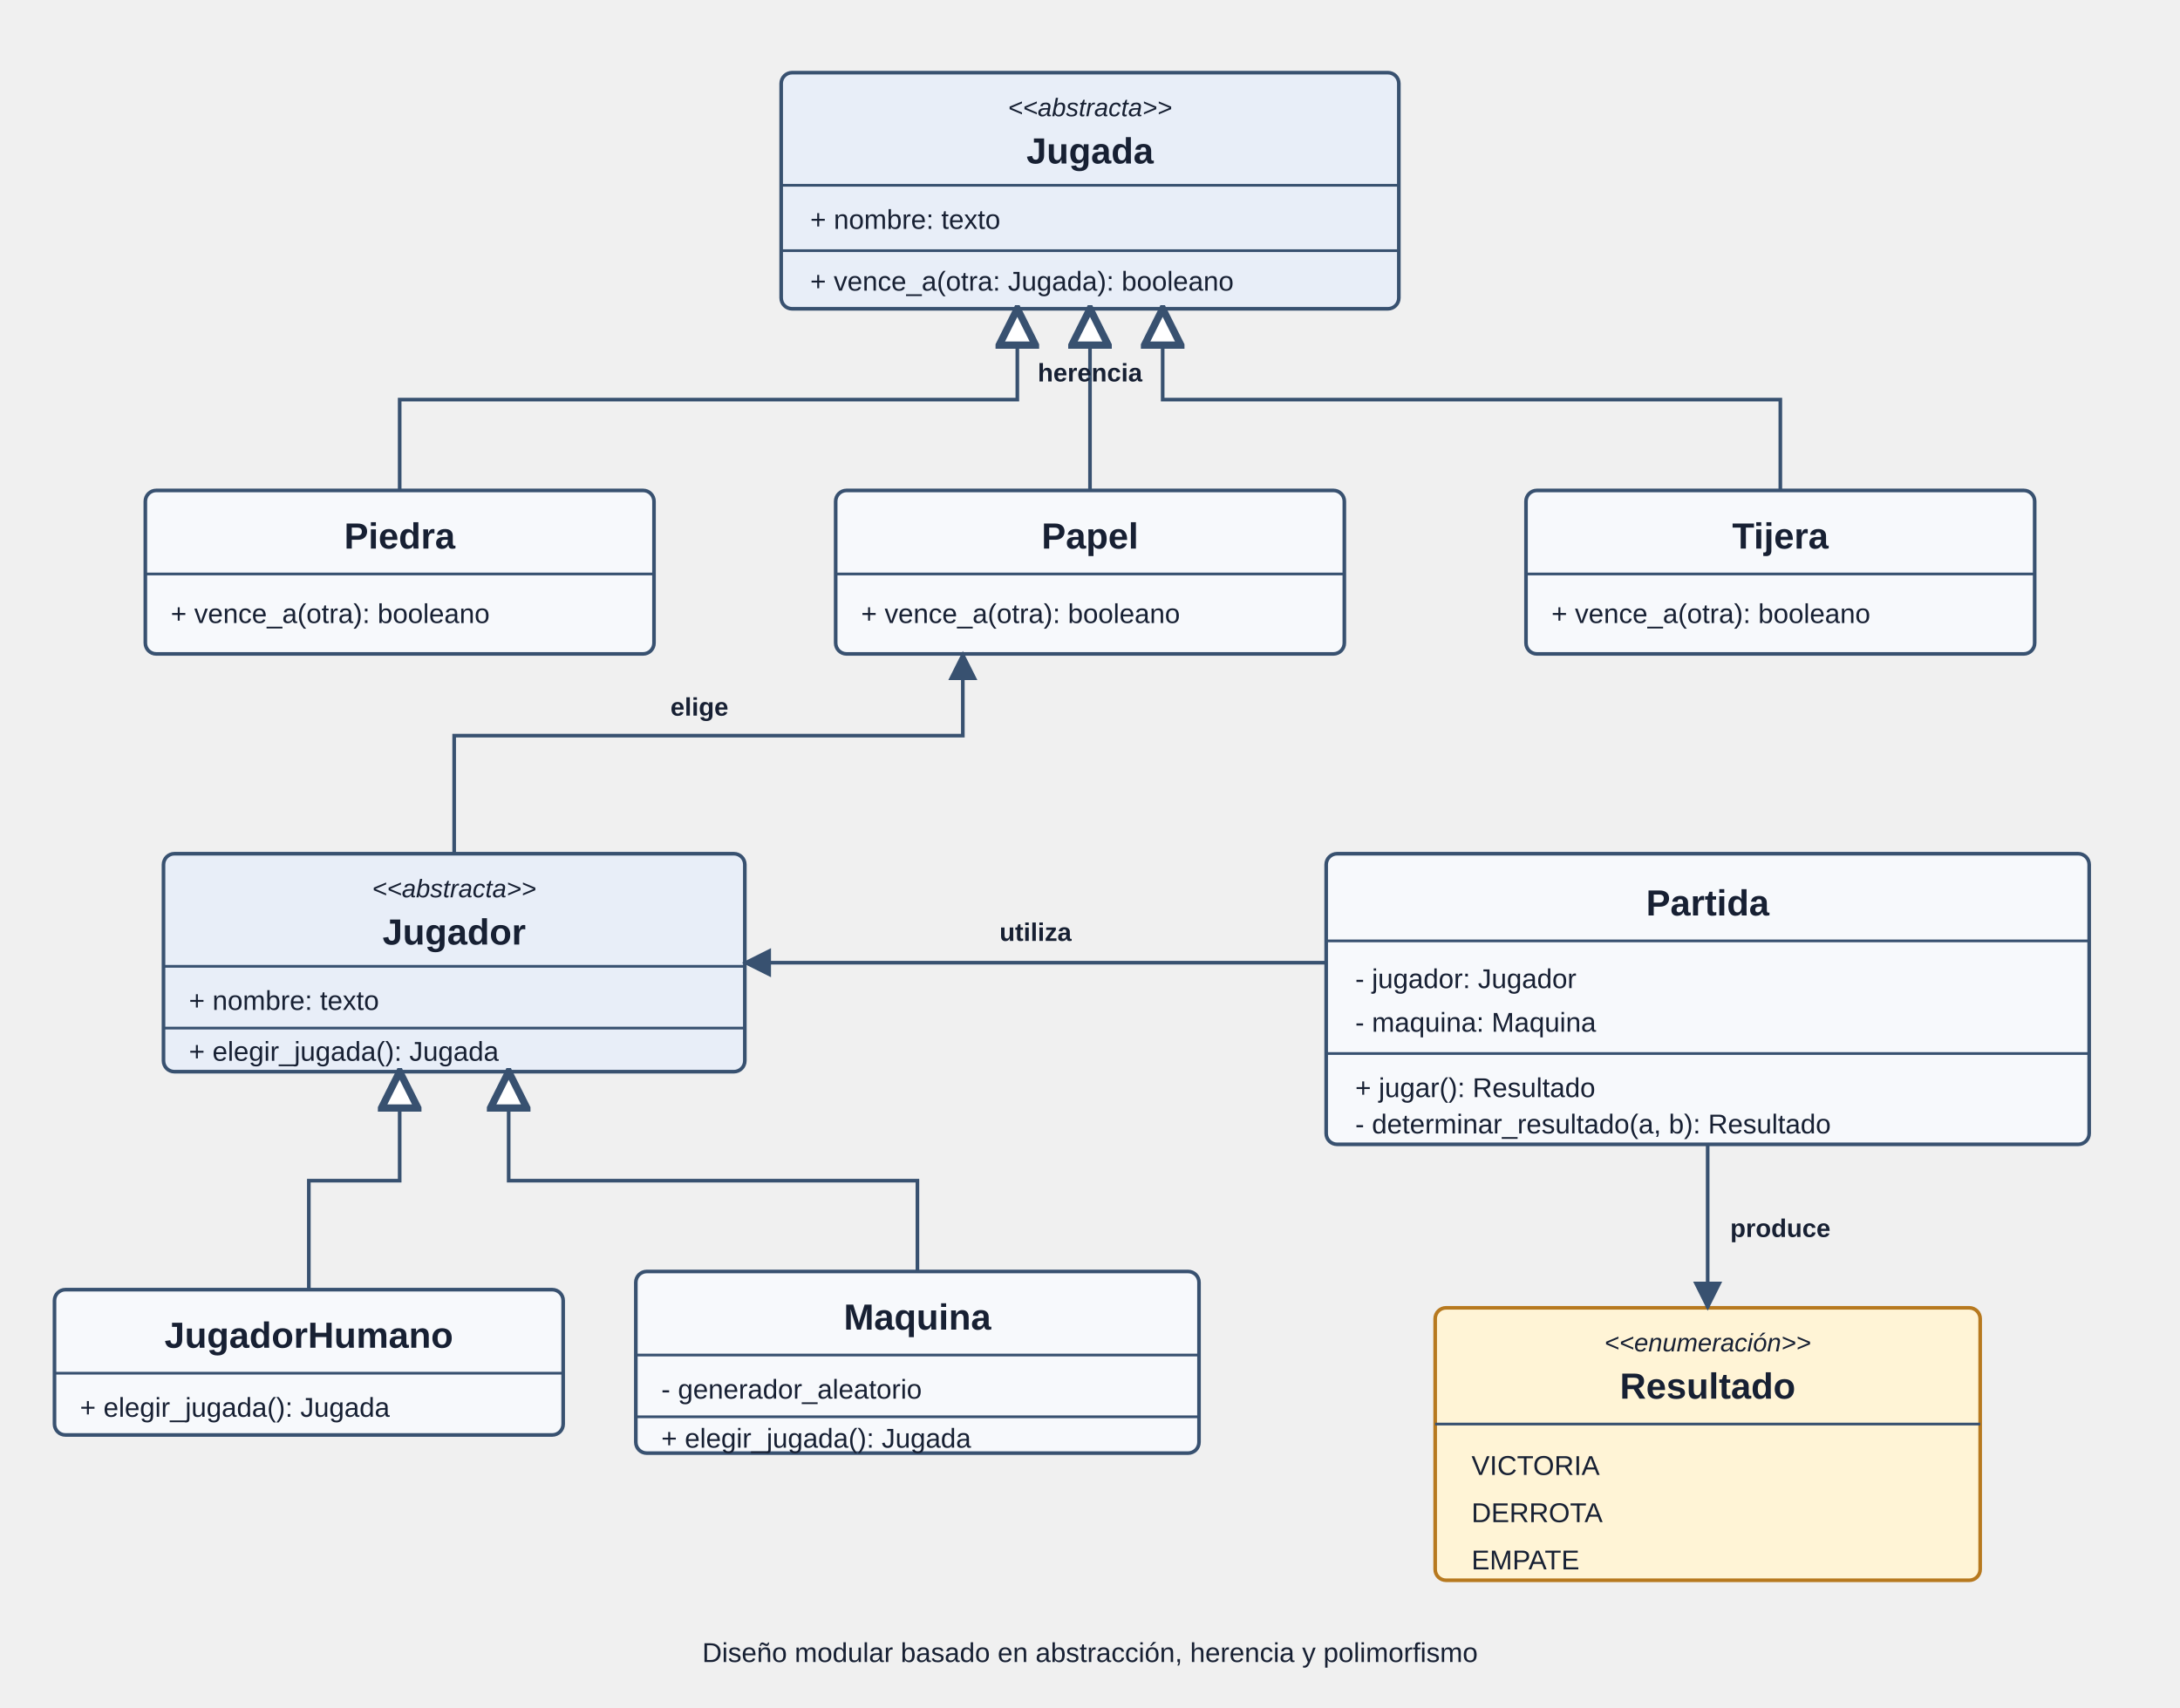
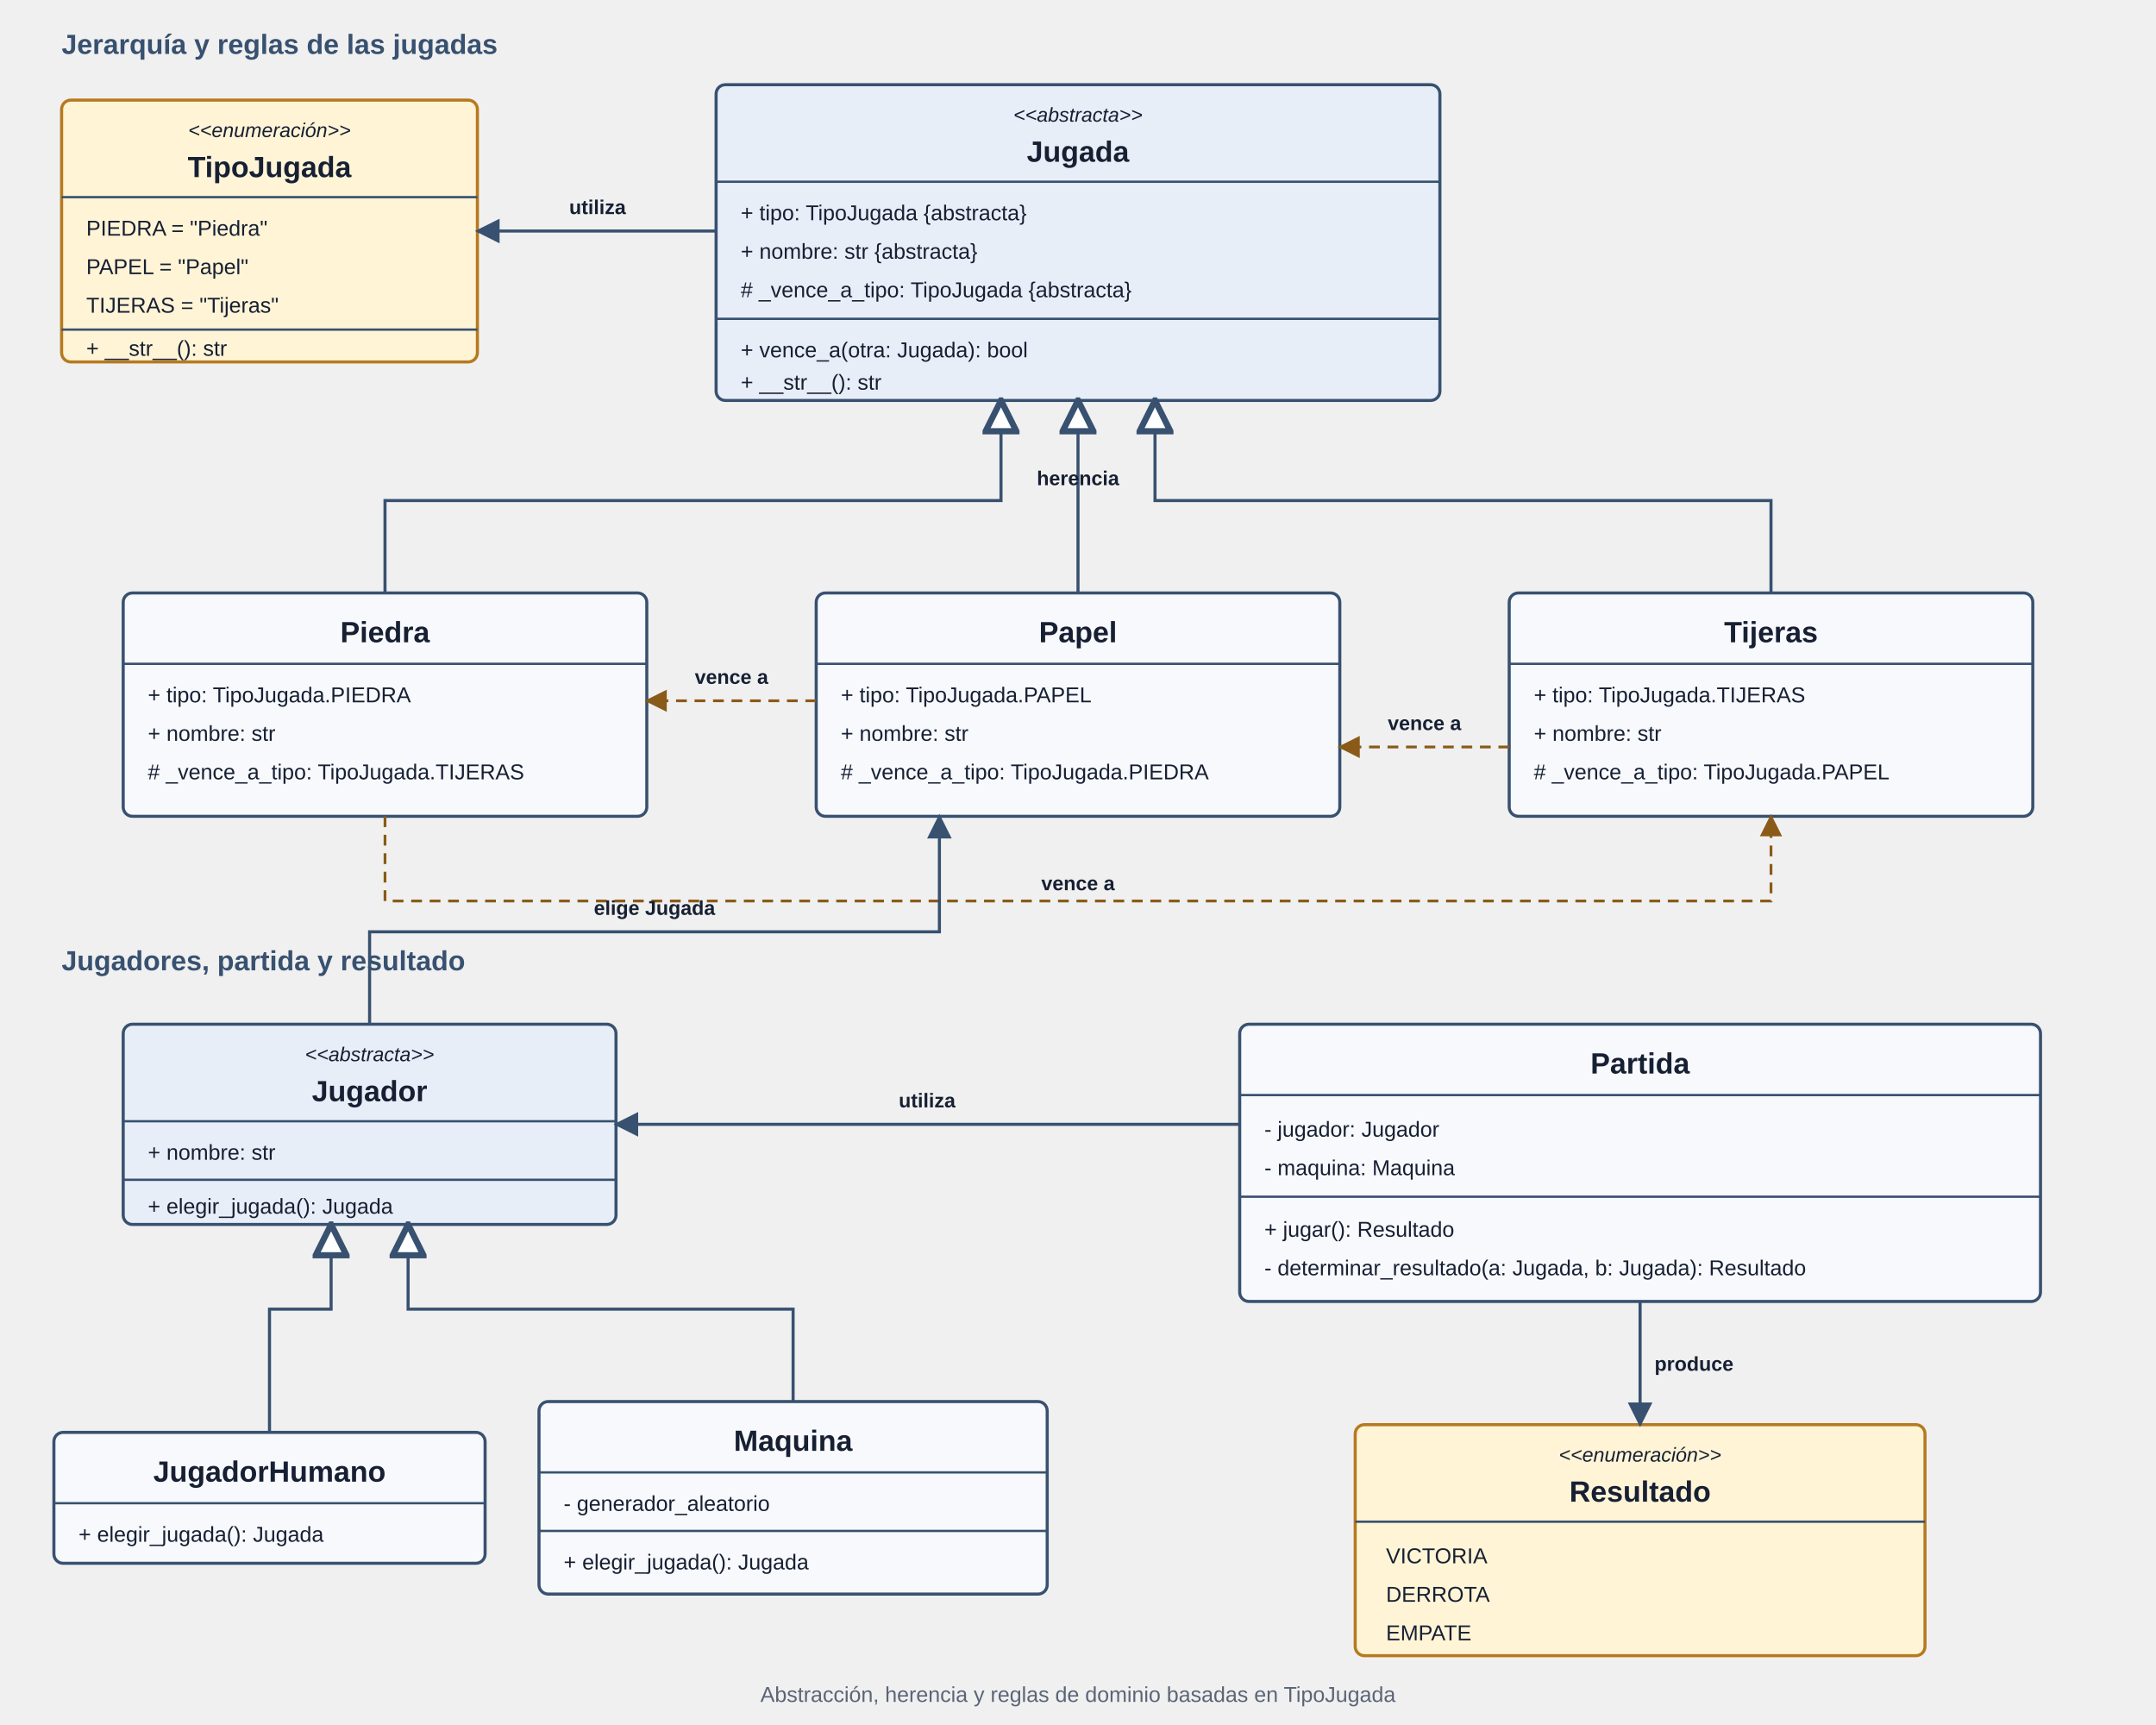
- <svg xmlns="http://www.w3.org/2000/svg" width="1200" height="940" viewBox="0 0 1200 940" role="img" aria-labelledby="title desc">
+ <svg xmlns="http://www.w3.org/2000/svg" width="1400" height="1120" viewBox="0 0 1400 1120" role="img" aria-labelledby="title desc">
  <defs>
    <style>
      text { font-family: Arial, sans-serif; fill: #172033; }
      .box { fill: #f7f9fc; stroke: #385170; stroke-width: 2; }
      .abstract { fill: #e8eef8; stroke: #385170; stroke-width: 2; }
      .enum { fill: #fff4d6; stroke: #b7791f; stroke-width: 2; }
-       .name { font-size: 20px; font-weight: 700; text-anchor: middle; }
-       .stereotype { font-size: 14px; font-style: italic; text-anchor: middle; }
-       .member { font-size: 15px; }
+       .name { font-size: 19px; font-weight: 700; text-anchor: middle; }
+       .stereotype { font-size: 13px; font-style: italic; text-anchor: middle; }
+       .member { font-size: 14px; }
      .divider { stroke: #385170; stroke-width: 1.5; }
      .relation { fill: none; stroke: #385170; stroke-width: 2; }
+       .rule { fill: none; stroke: #8a5a18; stroke-width: 1.8; stroke-dasharray: 7 5; }
      .inheritance { fill: #fff; stroke: #385170; stroke-width: 2; }
-       .label { font-size: 14px; font-weight: 700; text-anchor: middle; }
+       .label { font-size: 13px; font-weight: 700; text-anchor: middle; }
+       .section { font-size: 18px; font-weight: 700; fill: #385170; }
+       .footnote { font-size: 14px; text-anchor: middle; fill: #5b6577; }
    </style>
    <marker id="inherit" viewBox="0 0 12 12" refX="11" refY="6" markerWidth="12" markerHeight="12" orient="auto">
      <path class="inheritance" d="M1,1 L11,6 L1,11 Z" />
    </marker>
    <marker id="arrow" viewBox="0 0 10 10" refX="9" refY="5" markerWidth="8" markerHeight="8" orient="auto">
      <path d="M0,0 L10,5 L0,10 Z" fill="#385170" />
    </marker>
+     <marker id="rule-arrow" viewBox="0 0 10 10" refX="9" refY="5" markerWidth="8" markerHeight="8" orient="auto">
+       <path d="M0,0 L10,5 L0,10 Z" fill="#8a5a18" />
+     </marker>
  </defs>
+   <text class="section" x="40" y="35">Jerarquía y reglas de las jugadas</text>
  <g>
-     <rect class="abstract" x="430" y="40" width="340" height="130" rx="6" />
-     <text class="stereotype" x="600" y="64">&lt;&lt;abstracta&gt;&gt;</text>
-     <text class="name" x="600" y="90">Jugada</text>
-     <line class="divider" x1="430" y1="102" x2="770" y2="102" />
-     <text class="member" x="446" y="126">+ nombre: texto</text>
-     <line class="divider" x1="430" y1="138" x2="770" y2="138" />
-     <text class="member" x="446" y="160">+ vence_a(otra: Jugada): booleano</text>
+     <rect class="enum" x="40" y="65" width="270" height="170" rx="6" />
+     <text class="stereotype" x="175" y="89">&lt;&lt;enumeración&gt;&gt;</text>
+     <text class="name" x="175" y="115">TipoJugada</text>
+     <line class="divider" x1="40" y1="128" x2="310" y2="128" />
+     <text class="member" x="56" y="153">PIEDRA = "Piedra"</text>
+     <text class="member" x="56" y="178">PAPEL = "Papel"</text>
+     <text class="member" x="56" y="203">TIJERAS = "Tijeras"</text>
+     <line class="divider" x1="40" y1="214" x2="310" y2="214" />
+     <text class="member" x="56" y="231">+ __str__(): str</text>
  </g>
  <g>
-     <rect class="box" x="80" y="270" width="280" height="90" rx="6" />
-     <text class="name" x="220" y="302">Piedra</text>
-     <line class="divider" x1="80" y1="316" x2="360" y2="316" />
-     <text class="member" x="94" y="343">+ vence_a(otra): booleano</text>
+     <rect class="abstract" x="465" y="55" width="470" height="205" rx="6" />
+     <text class="stereotype" x="700" y="79">&lt;&lt;abstracta&gt;&gt;</text>
+     <text class="name" x="700" y="105">Jugada</text>
+     <line class="divider" x1="465" y1="118" x2="935" y2="118" />
+     <text class="member" x="481" y="143">+ tipo: TipoJugada {abstracta}</text>
+     <text class="member" x="481" y="168">+ nombre: str {abstracta}</text>
+     <text class="member" x="481" y="193"># _vence_a_tipo: TipoJugada {abstracta}</text>
+     <line class="divider" x1="465" y1="207" x2="935" y2="207" />
+     <text class="member" x="481" y="232">+ vence_a(otra: Jugada): bool</text>
+     <text class="member" x="481" y="253">+ __str__(): str</text>
+   </g>
+   <path class="relation" marker-end="url(#arrow)" d="M465 150 H310" />
+   <text class="label" x="388" y="139">utiliza</text>
+   <g>
+     <rect class="box" x="80" y="385" width="340" height="145" rx="6" />
+     <text class="name" x="250" y="417">Piedra</text>
+     <line class="divider" x1="80" y1="431" x2="420" y2="431" />
+     <text class="member" x="96" y="456">+ tipo: TipoJugada.PIEDRA</text>
+     <text class="member" x="96" y="481">+ nombre: str</text>
+     <text class="member" x="96" y="506"># _vence_a_tipo: TipoJugada.TIJERAS</text>
  </g>
  <g>
-     <rect class="box" x="460" y="270" width="280" height="90" rx="6" />
-     <text class="name" x="600" y="302">Papel</text>
-     <line class="divider" x1="460" y1="316" x2="740" y2="316" />
-     <text class="member" x="474" y="343">+ vence_a(otra): booleano</text>
+     <rect class="box" x="530" y="385" width="340" height="145" rx="6" />
+     <text class="name" x="700" y="417">Papel</text>
+     <line class="divider" x1="530" y1="431" x2="870" y2="431" />
+     <text class="member" x="546" y="456">+ tipo: TipoJugada.PAPEL</text>
+     <text class="member" x="546" y="481">+ nombre: str</text>
+     <text class="member" x="546" y="506"># _vence_a_tipo: TipoJugada.PIEDRA</text>
  </g>
  <g>
-     <rect class="box" x="840" y="270" width="280" height="90" rx="6" />
-     <text class="name" x="980" y="302">Tijera</text>
-     <line class="divider" x1="840" y1="316" x2="1120" y2="316" />
-     <text class="member" x="854" y="343">+ vence_a(otra): booleano</text>
+     <rect class="box" x="980" y="385" width="340" height="145" rx="6" />
+     <text class="name" x="1150" y="417">Tijeras</text>
+     <line class="divider" x1="980" y1="431" x2="1320" y2="431" />
+     <text class="member" x="996" y="456">+ tipo: TipoJugada.TIJERAS</text>
+     <text class="member" x="996" y="481">+ nombre: str</text>
+     <text class="member" x="996" y="506"># _vence_a_tipo: TipoJugada.PAPEL</text>
  </g>
-   <path class="relation" marker-end="url(#inherit)" d="M220 270 V220 H560 V170" />
-   <path class="relation" marker-end="url(#inherit)" d="M600 270 V170" />
-   <path class="relation" marker-end="url(#inherit)" d="M980 270 V220 H640 V170" />
-   <text class="label" x="600" y="210">herencia</text>
+   <path class="relation" marker-end="url(#inherit)" d="M250 385 V325 H650 V260" />
+   <path class="relation" marker-end="url(#inherit)" d="M700 385 V260" />
+   <path class="relation" marker-end="url(#inherit)" d="M1150 385 V325 H750 V260" />
+   <text class="label" x="700" y="315">herencia</text>
+   <path class="rule" marker-end="url(#rule-arrow)" d="M250 530 V585 H1150 V530" />
+   <text class="label" x="700" y="578">vence a</text>
+   <path class="rule" marker-end="url(#rule-arrow)" d="M530 455 H420" />
+   <text class="label" x="475" y="444">vence a</text>
+   <path class="rule" marker-end="url(#rule-arrow)" d="M980 485 H870" />
+   <text class="label" x="925" y="474">vence a</text>
+   <text class="section" x="40" y="630">Jugadores, partida y resultado</text>
  <g>
-     <rect class="abstract" x="90" y="470" width="320" height="120" rx="6" />
-     <text class="stereotype" x="250" y="494">&lt;&lt;abstracta&gt;&gt;</text>
-     <text class="name" x="250" y="520">Jugador</text>
-     <line class="divider" x1="90" y1="532" x2="410" y2="532" />
-     <text class="member" x="104" y="556">+ nombre: texto</text>
-     <line class="divider" x1="90" y1="566" x2="410" y2="566" />
-     <text class="member" x="104" y="584">+ elegir_jugada(): Jugada</text>
+     <rect class="abstract" x="80" y="665" width="320" height="130" rx="6" />
+     <text class="stereotype" x="240" y="689">&lt;&lt;abstracta&gt;&gt;</text>
+     <text class="name" x="240" y="715">Jugador</text>
+     <line class="divider" x1="80" y1="728" x2="400" y2="728" />
+     <text class="member" x="96" y="753">+ nombre: str</text>
+     <line class="divider" x1="80" y1="766" x2="400" y2="766" />
+     <text class="member" x="96" y="788">+ elegir_jugada(): Jugada</text>
  </g>
  <g>
-     <rect class="box" x="30" y="710" width="280" height="80" rx="6" />
-     <text class="name" x="170" y="742">JugadorHumano</text>
-     <line class="divider" x1="30" y1="756" x2="310" y2="756" />
-     <text class="member" x="44" y="780">+ elegir_jugada(): Jugada</text>
+     <rect class="box" x="35" y="930" width="280" height="85" rx="6" />
+     <text class="name" x="175" y="962">JugadorHumano</text>
+     <line class="divider" x1="35" y1="976" x2="315" y2="976" />
+     <text class="member" x="51" y="1001">+ elegir_jugada(): Jugada</text>
  </g>
  <g>
-     <rect class="box" x="350" y="700" width="310" height="100" rx="6" />
-     <text class="name" x="505" y="732">Maquina</text>
-     <line class="divider" x1="350" y1="746" x2="660" y2="746" />
-     <text class="member" x="364" y="770">- generador_aleatorio</text>
-     <line class="divider" x1="350" y1="780" x2="660" y2="780" />
-     <text class="member" x="364" y="797">+ elegir_jugada(): Jugada</text>
+     <rect class="box" x="350" y="910" width="330" height="125" rx="6" />
+     <text class="name" x="515" y="942">Maquina</text>
+     <line class="divider" x1="350" y1="956" x2="680" y2="956" />
+     <text class="member" x="366" y="981">- generador_aleatorio</text>
+     <line class="divider" x1="350" y1="994" x2="680" y2="994" />
+     <text class="member" x="366" y="1019">+ elegir_jugada(): Jugada</text>
  </g>
-   <path class="relation" marker-end="url(#inherit)" d="M170 710 V650 H220 V590" />
-   <path class="relation" marker-end="url(#inherit)" d="M505 700 V650 H280 V590" />
+   <path class="relation" marker-end="url(#inherit)" d="M175 930 V850 H215 V795" />
+   <path class="relation" marker-end="url(#inherit)" d="M515 910 V850 H265 V795" />
  <g>
-     <rect class="box" x="730" y="470" width="420" height="160" rx="6" />
-     <text class="name" x="940" y="504">Partida</text>
-     <line class="divider" x1="730" y1="518" x2="1150" y2="518" />
-     <text class="member" x="746" y="544">- jugador: Jugador</text>
-     <text class="member" x="746" y="568">- maquina: Maquina</text>
-     <line class="divider" x1="730" y1="580" x2="1150" y2="580" />
-     <text class="member" x="746" y="604">+ jugar(): Resultado</text>
-     <text class="member" x="746" y="624">- determinar_resultado(a, b): Resultado</text>
+     <rect class="box" x="805" y="665" width="520" height="180" rx="6" />
+     <text class="name" x="1065" y="697">Partida</text>
+     <line class="divider" x1="805" y1="711" x2="1325" y2="711" />
+     <text class="member" x="821" y="738">- jugador: Jugador</text>
+     <text class="member" x="821" y="763">- maquina: Maquina</text>
+     <line class="divider" x1="805" y1="777" x2="1325" y2="777" />
+     <text class="member" x="821" y="803">+ jugar(): Resultado</text>
+     <text class="member" x="821" y="828">- determinar_resultado(a: Jugada, b: Jugada): Resultado</text>
  </g>
  <g>
-     <rect class="enum" x="790" y="720" width="300" height="150" rx="6" />
-     <text class="stereotype" x="940" y="744">&lt;&lt;enumeración&gt;&gt;</text>
-     <text class="name" x="940" y="770">Resultado</text>
-     <line class="divider" x1="790" y1="784" x2="1090" y2="784" />
-     <text class="member" x="810" y="812">VICTORIA</text>
-     <text class="member" x="810" y="838">DERROTA</text>
-     <text class="member" x="810" y="864">EMPATE</text>
+     <rect class="enum" x="880" y="925" width="370" height="150" rx="6" />
+     <text class="stereotype" x="1065" y="949">&lt;&lt;enumeración&gt;&gt;</text>
+     <text class="name" x="1065" y="975">Resultado</text>
+     <line class="divider" x1="880" y1="988" x2="1250" y2="988" />
+     <text class="member" x="900" y="1015">VICTORIA</text>
+     <text class="member" x="900" y="1040">DERROTA</text>
+     <text class="member" x="900" y="1065">EMPATE</text>
  </g>
-   <path class="relation" marker-end="url(#arrow)" d="M730 530 H410" />
-   <text class="label" x="570" y="518">utiliza</text>
-   <path class="relation" marker-end="url(#arrow)" d="M940 630 V720" />
-   <text class="label" x="980" y="681">produce</text>
-   <path class="relation" marker-end="url(#arrow)" d="M250 470 V405 H530 V360" />
-   <text class="label" x="385" y="394">elige</text>
-   <text x="600" y="915" font-family="Arial, sans-serif" font-size="15" text-anchor="middle" fill="#5b6577">
-     Diseño modular basado en abstracción, herencia y polimorfismo
-   </text>
+   <path class="relation" marker-end="url(#arrow)" d="M805 730 H400" />
+   <text class="label" x="602" y="719">utiliza</text>
+   <path class="relation" marker-end="url(#arrow)" d="M1065 845 V925" />
+   <text class="label" x="1100" y="890">produce</text>
+   <path class="relation" marker-end="url(#arrow)" d="M240 665 V605 H610 V530" />
+   <text class="label" x="425" y="594">elige Jugada</text>
+   <text class="footnote" x="700" y="1105">Abstracción, herencia y reglas de dominio basadas en TipoJugada</text>
</svg>
